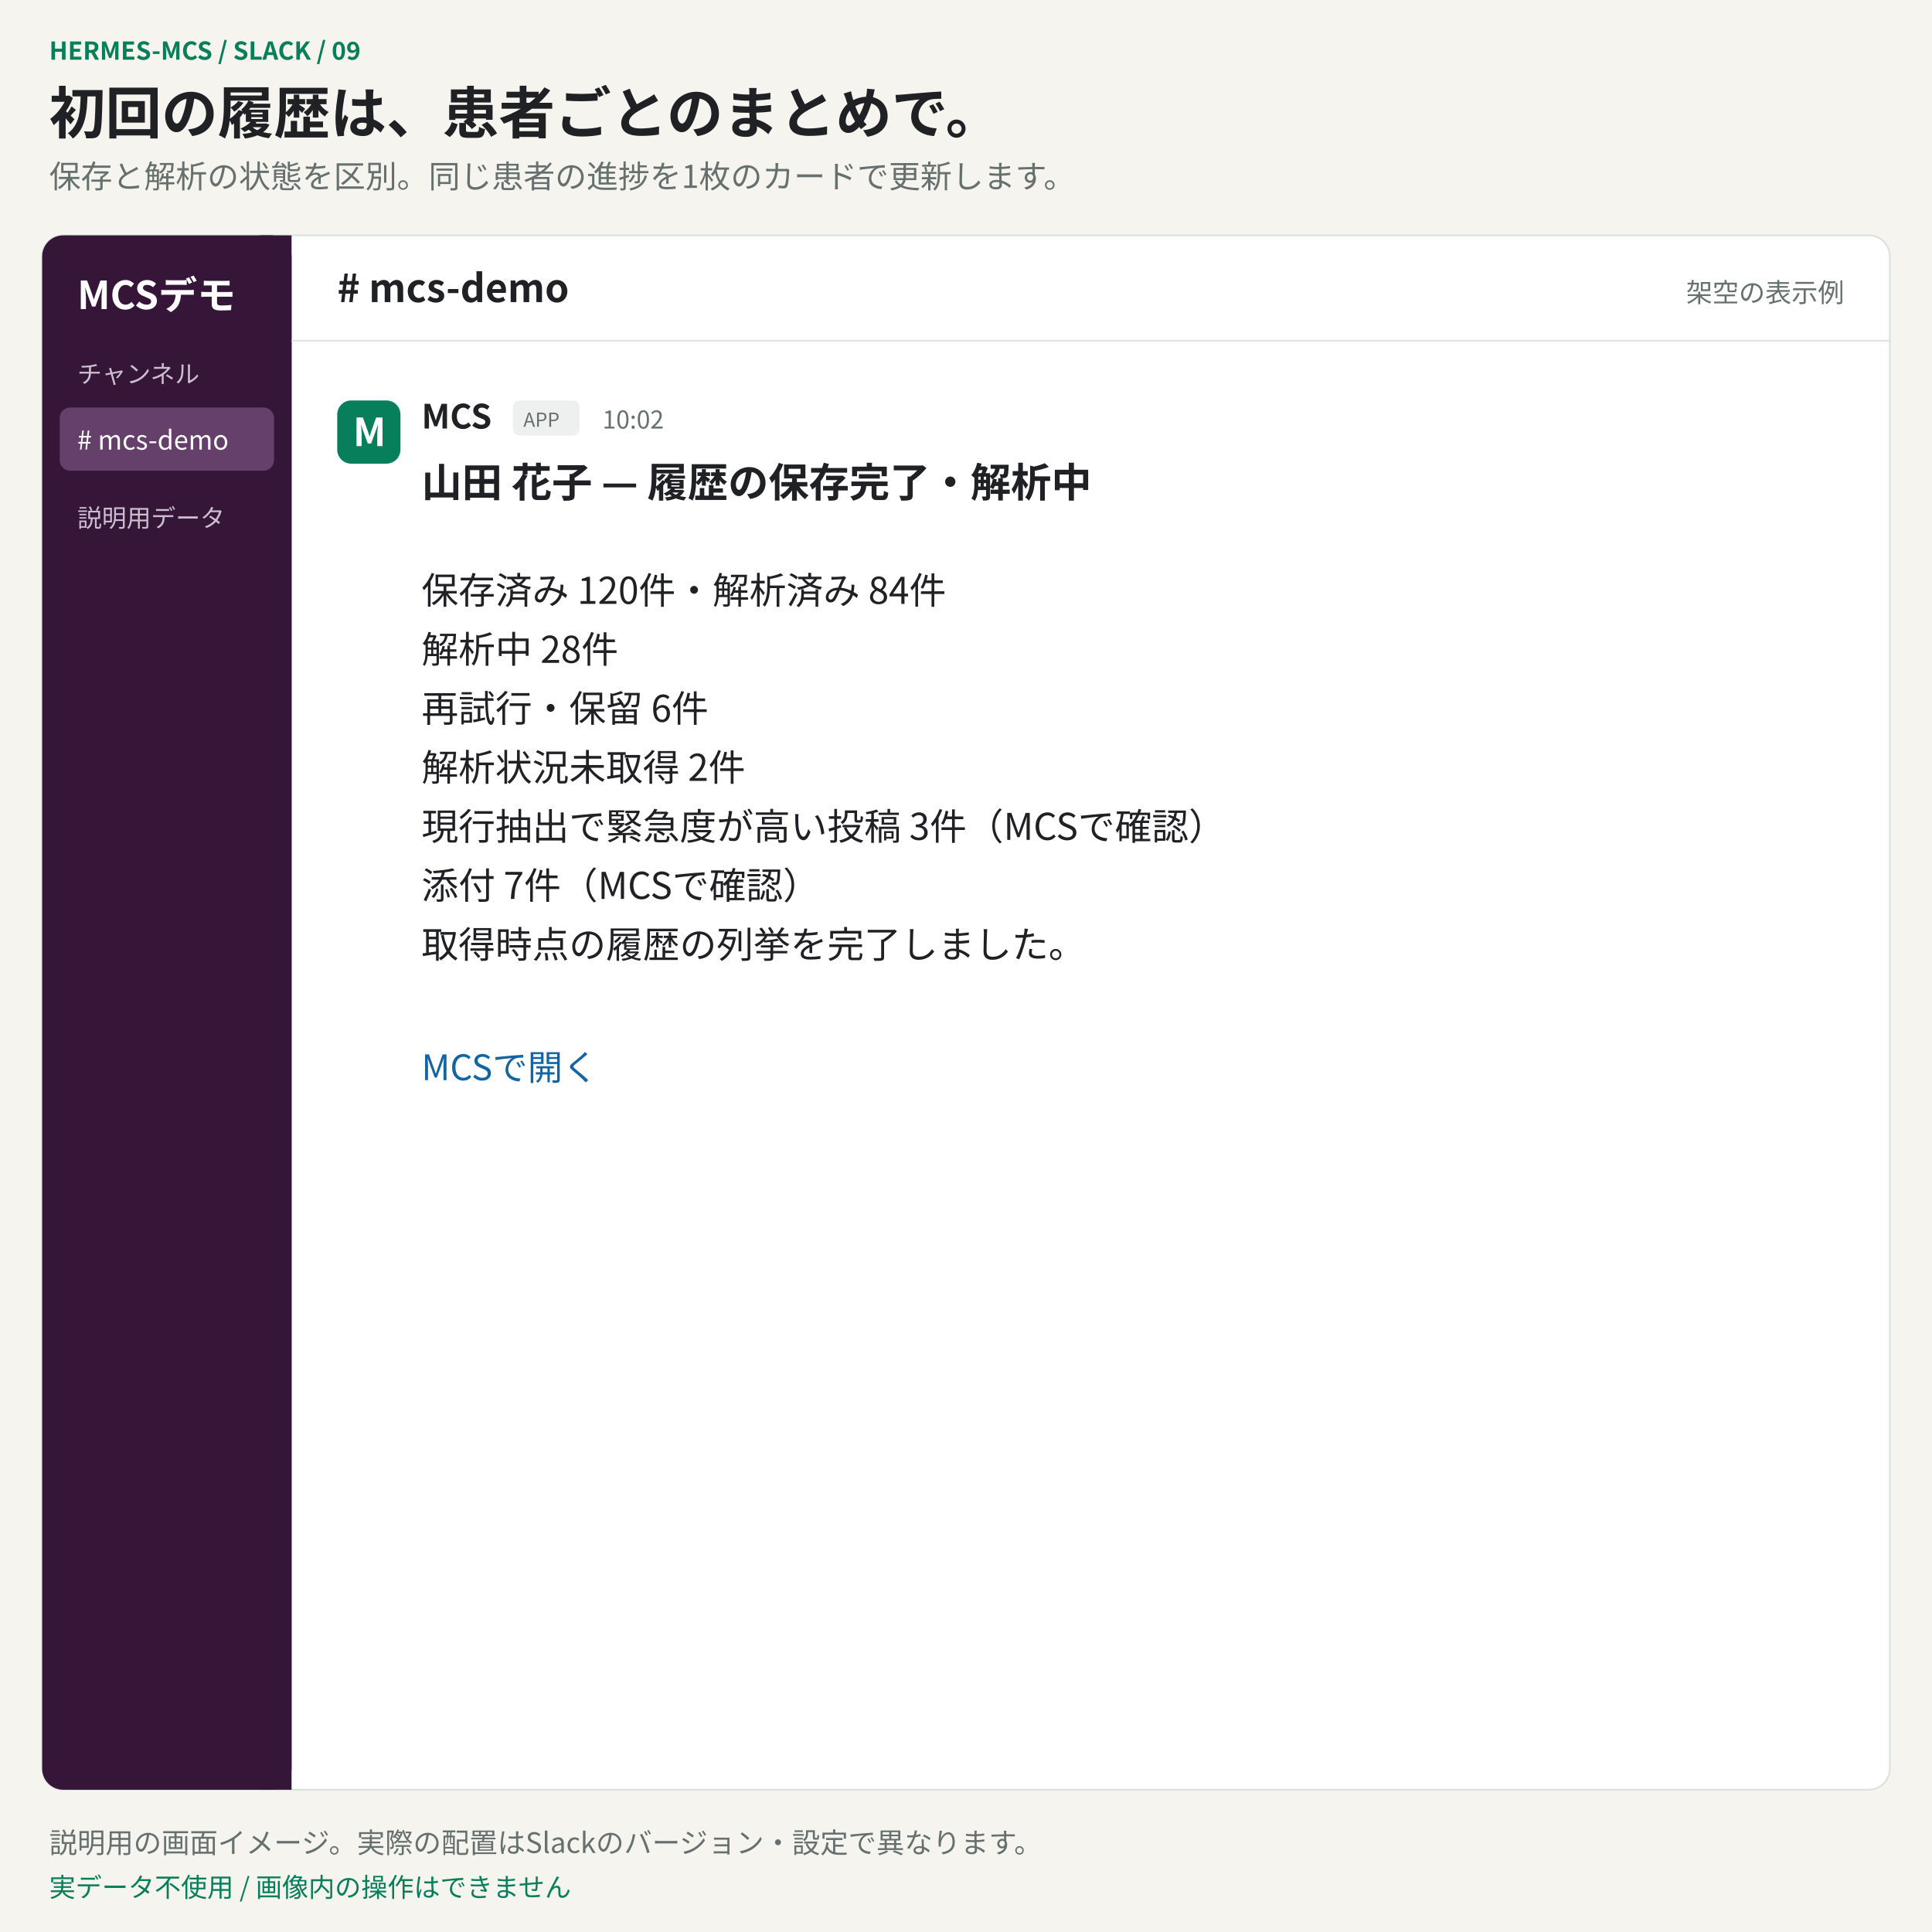
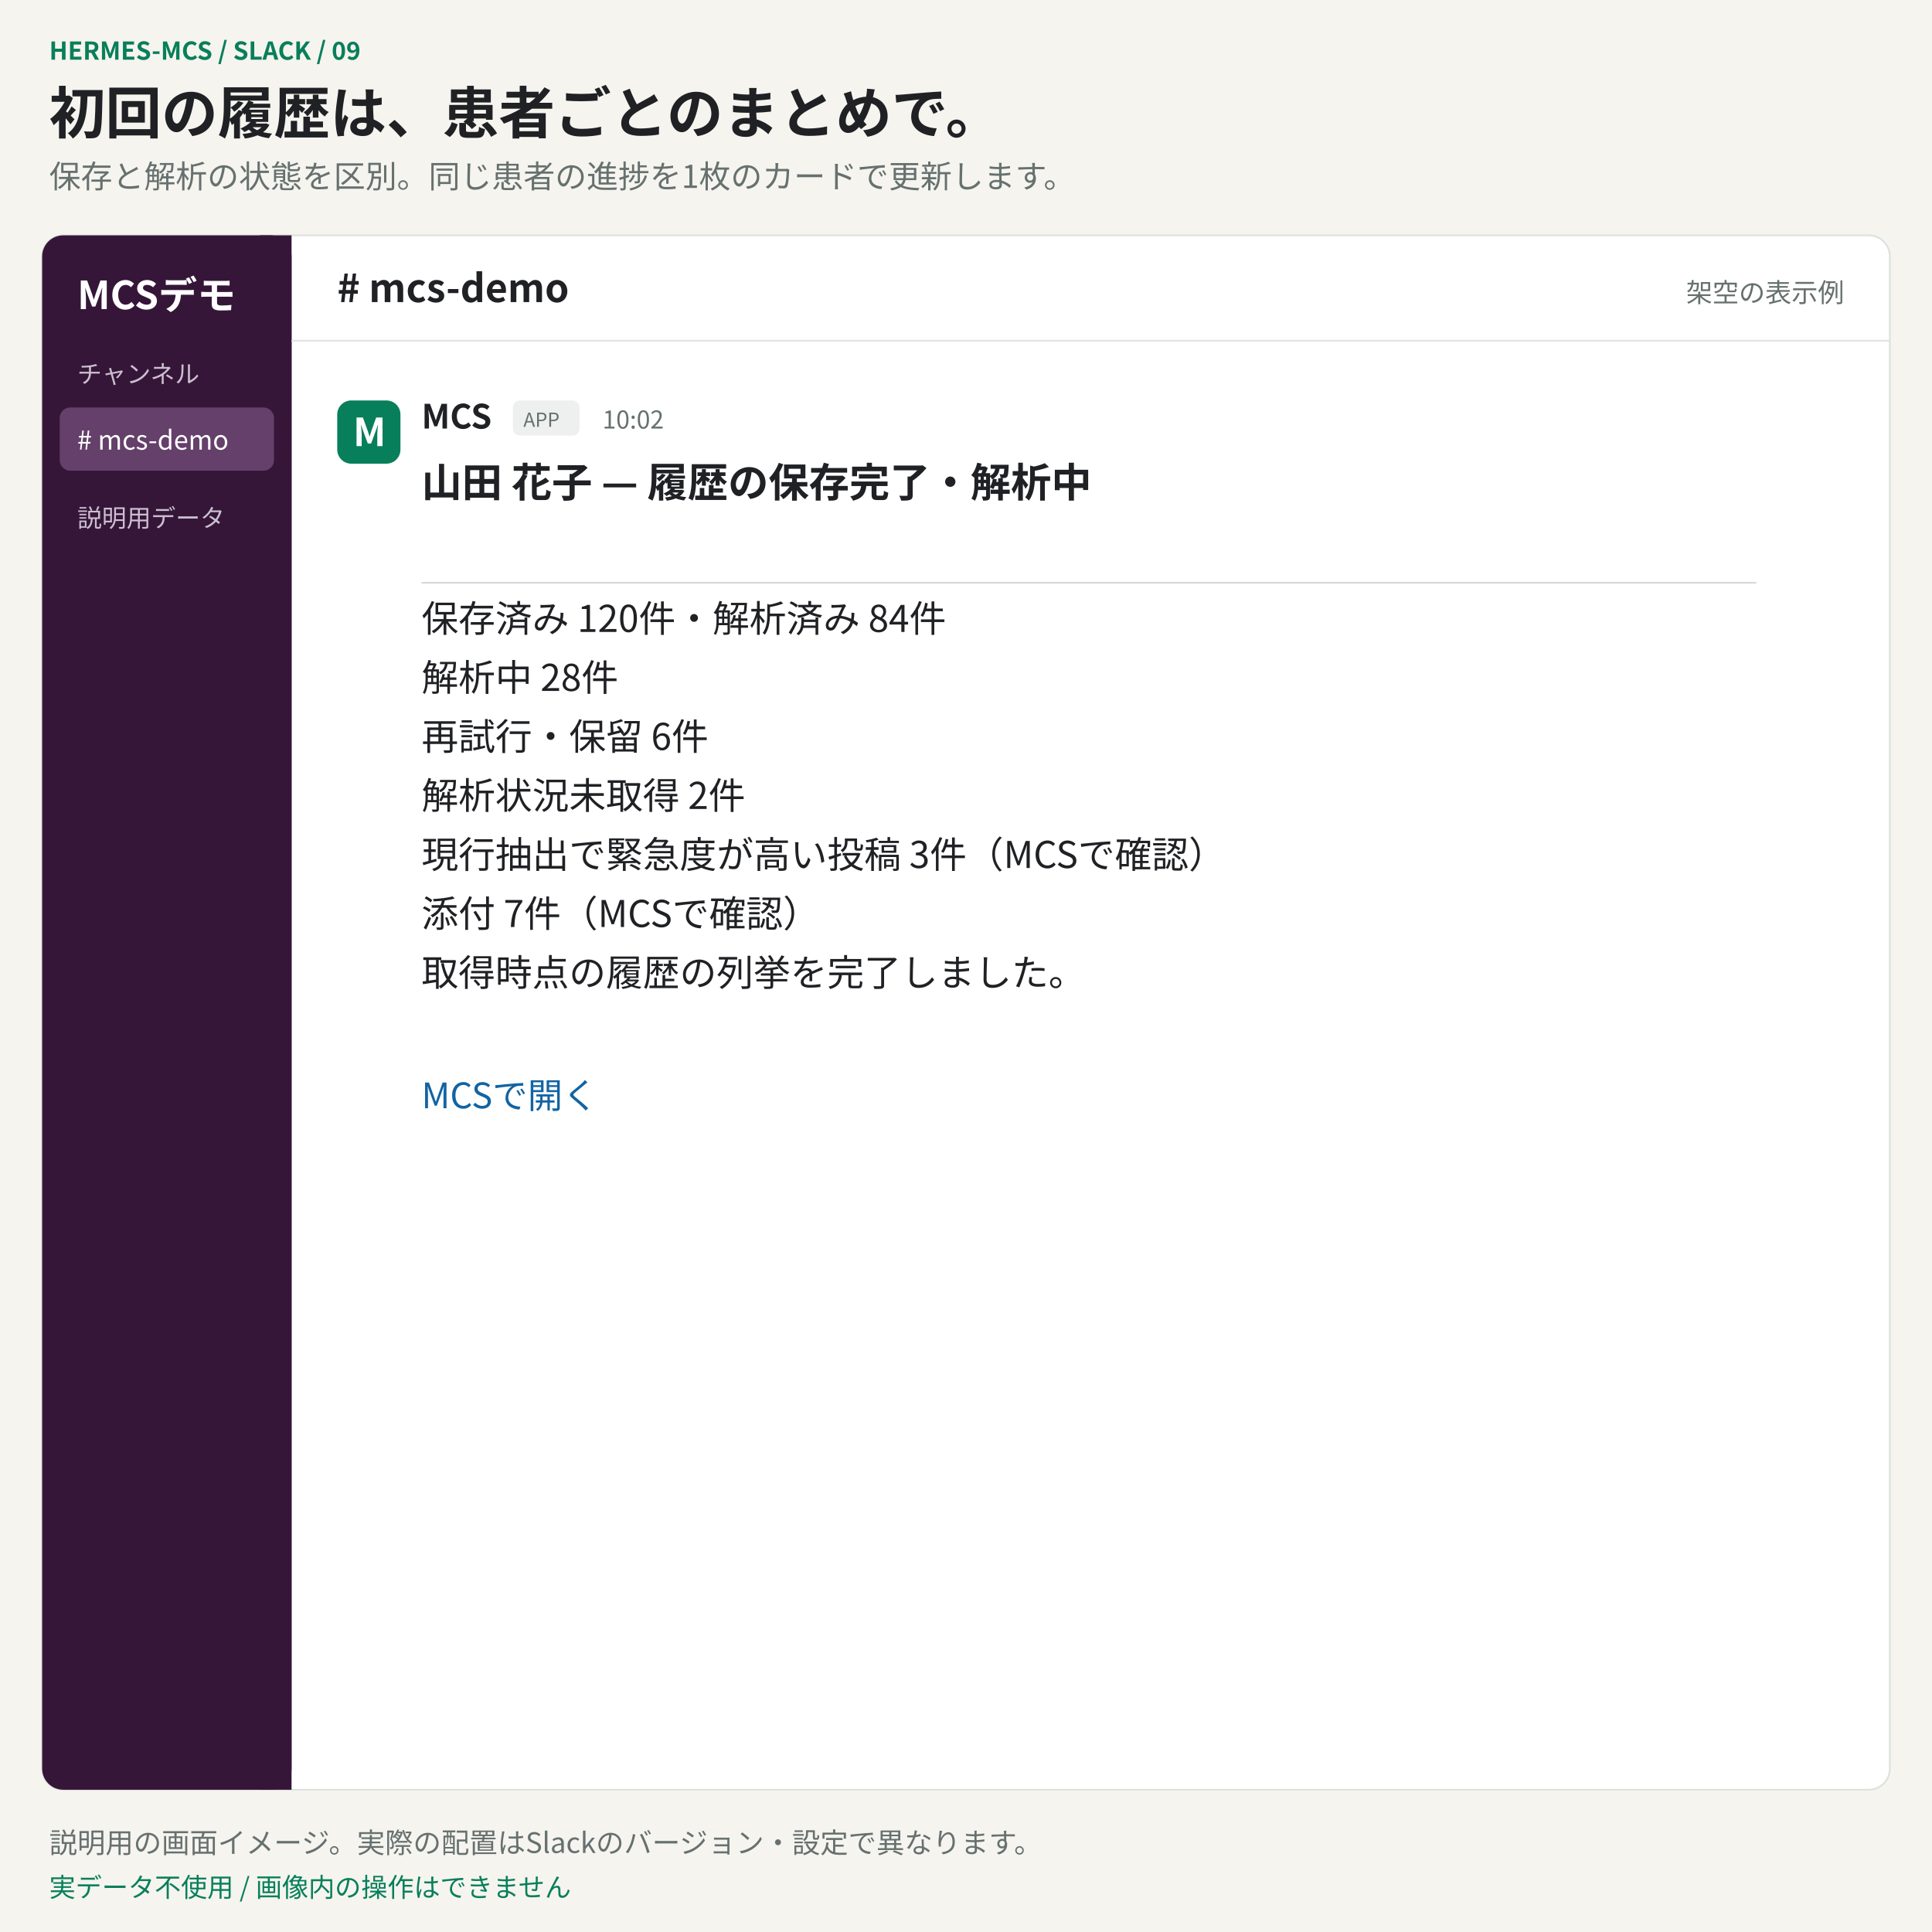
<svg xmlns="http://www.w3.org/2000/svg" width="1100" height="1100" viewBox="0 0 1100 1100" font-family="Noto Sans CJK JP,Hiragino Sans,Yu Gothic,Droid Sans Fallback,sans-serif">
  <rect x="0" y="0" width="1100" height="1100" rx="0" fill="#f6f4ef" />
  <text x="28" y="34" font-size="14" fill="#087f5b" font-weight="bold">HERMES-MCS  /  SLACK  /  09</text>
  <text x="28" y="76" font-size="32" fill="#202124" font-weight="bold">初回の履歴は、患者ごとのまとめで。</text>
  <text x="28" y="107" font-size="18" fill="#66716f">保存と解析の状態を区別。同じ患者の進捗を1枚のカードで更新します。</text>
  <rect x="24" y="134" width="1052" height="885" rx="12" fill="#fff" stroke="#dce2dd" />
  <rect x="24" y="134" width="142" height="885" rx="12" fill="#351638" />
  <rect x="148" y="134" width="18" height="885" rx="0" fill="#351638" />
  <text x="44" y="176" font-size="22" fill="#fff" font-weight="bold">MCSデモ</text>
  <text x="44" y="218" font-size="14" fill="#cbbfcf">チャンネル</text>
  <rect x="34" y="232" width="122" height="36" rx="6" fill="#64406a" />
  <text x="44" y="256" font-size="15" fill="#fff"># mcs-demo</text>
  <text x="44" y="300" font-size="14" fill="#cbbfcf">説明用データ</text>
  <path d="M166 194 L1076 194" stroke="#e1e5e2" fill="none" />
  <text x="192" y="172" font-size="22" fill="#202124" font-weight="bold"># mcs-demo</text>
  <text x="1050" y="172" font-size="15" fill="#66716f" text-anchor="end">架空の表示例</text>
  <text x="28" y="1055" font-size="16" fill="#66716f">説明用の画面イメージ。実際の配置はSlackのバージョン・設定で異なります。</text>
  <text x="28" y="1080" font-size="15" fill="#087f5b">実データ不使用 / 画像内の操作はできません</text>
  <rect x="192" y="228" width="36" height="36" rx="8" fill="#087f5b" />
  <text x="201" y="254" font-size="22" fill="#fff" font-weight="bold">M</text>
  <text x="240" y="244" font-size="19" fill="#202124" font-weight="bold">MCS</text>
  <rect x="292" y="228" width="38" height="20" rx="4" fill="#edf0ee" />
  <text x="298" y="243" font-size="11" fill="#66716f">APP</text>
  <text x="343" y="244" font-size="14" fill="#66716f">10:02</text>
  <text x="240" y="283" font-size="23" fill="#202124" font-weight="bold">山田 花子 — 履歴の保存完了・解析中</text>
-   <text x="240" y="343.8" font-size="21" fill="#202124">保存済み 120件・解析済み 84件</text>
-   <text x="240" y="377.4" font-size="21" fill="#202124">解析中 28件</text>
-   <text x="240" y="411" font-size="21" fill="#202124">再試行・保留 6件</text>
-   <text x="240" y="444.6" font-size="21" fill="#202124">解析状況未取得 2件</text>
-   <text x="240" y="478.2" font-size="21" fill="#202124">現行抽出で緊急度が高い投稿 3件（MCSで確認）</text>
-   <text x="240" y="511.8" font-size="21" fill="#202124">添付 7件（MCSで確認）</text>
-   <text x="240" y="545.4" font-size="21" fill="#202124">取得時点の履歴の列挙を完了しました。</text>
-   <text x="240" y="615" font-size="20" fill="#1264a3">MCSで開く</text>
+   <path d="M240 331.8 L1000 331.8" stroke="#d5dcd7" fill="none" />
+   <text x="240" y="359.8" font-size="21" fill="#202124">保存済み 120件・解析済み 84件</text>
+   <text x="240" y="393.4" font-size="21" fill="#202124">解析中 28件</text>
+   <text x="240" y="427" font-size="21" fill="#202124">再試行・保留 6件</text>
+   <text x="240" y="460.6" font-size="21" fill="#202124">解析状況未取得 2件</text>
+   <text x="240" y="494.2" font-size="21" fill="#202124">現行抽出で緊急度が高い投稿 3件（MCSで確認）</text>
+   <text x="240" y="527.8" font-size="21" fill="#202124">添付 7件（MCSで確認）</text>
+   <text x="240" y="561.4" font-size="21" fill="#202124">取得時点の履歴の列挙を完了しました。</text>
+   <text x="240" y="631" font-size="20" fill="#1264a3">MCSで開く</text>
</svg>
